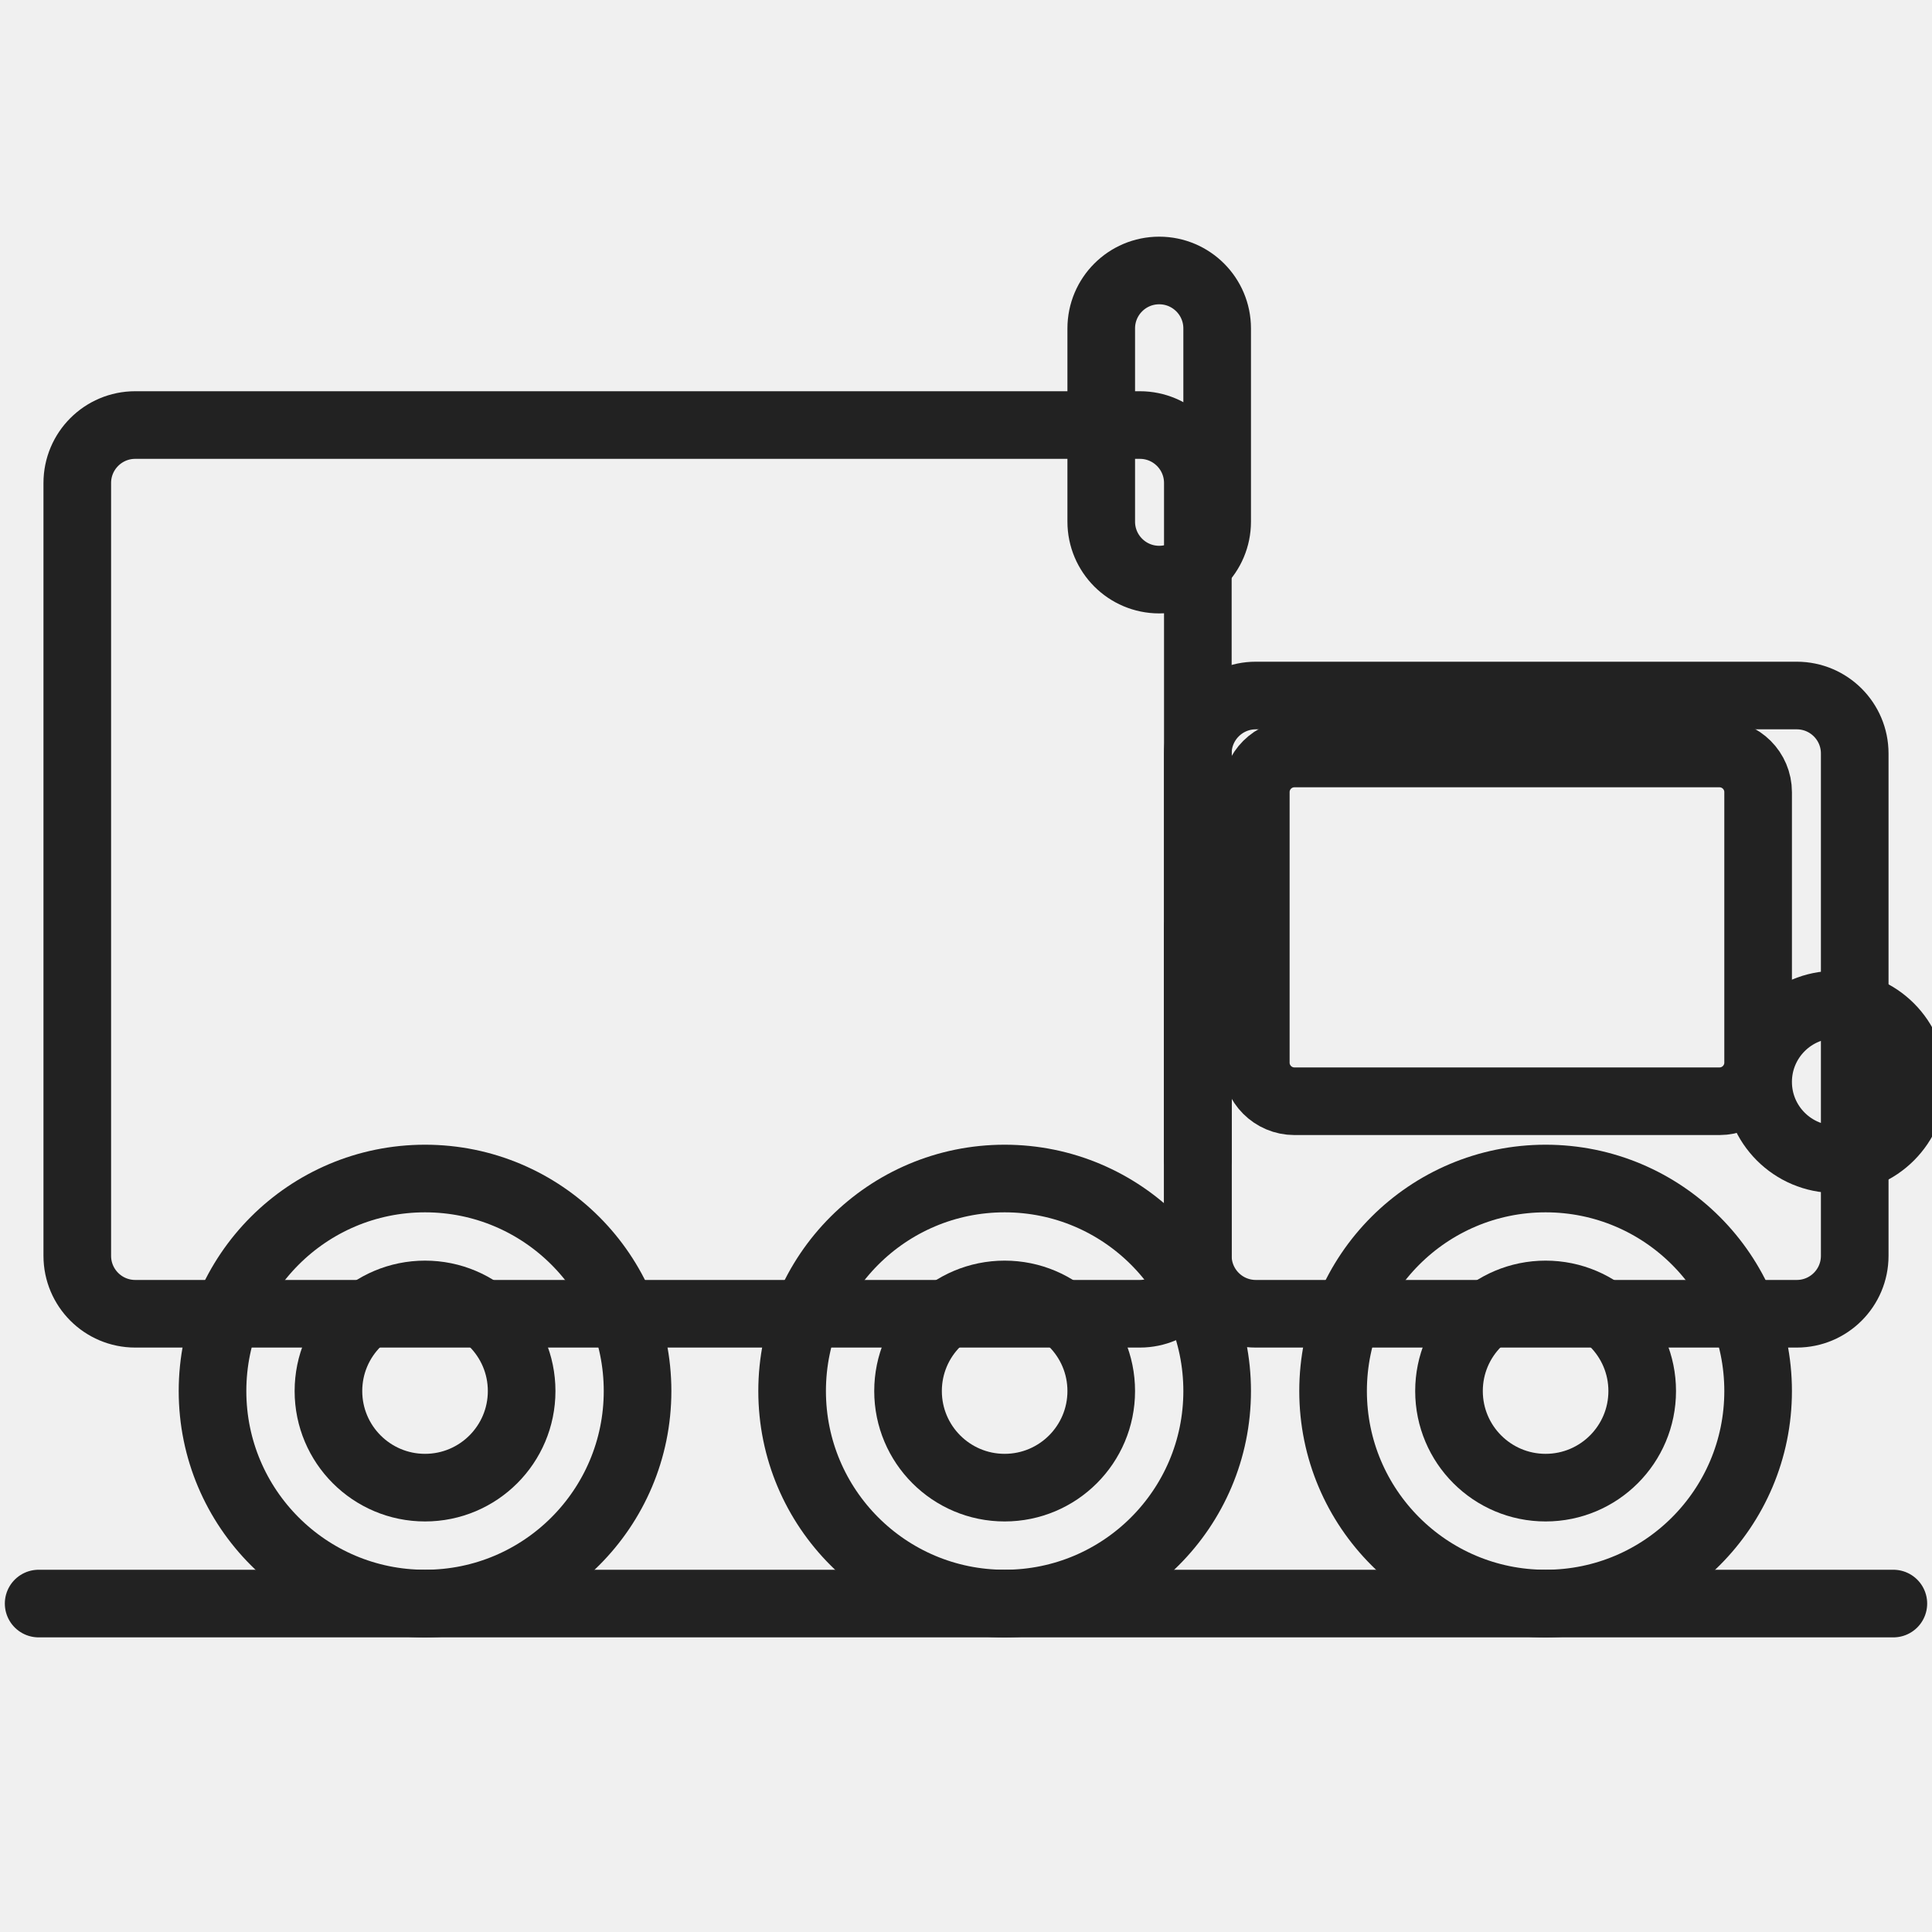
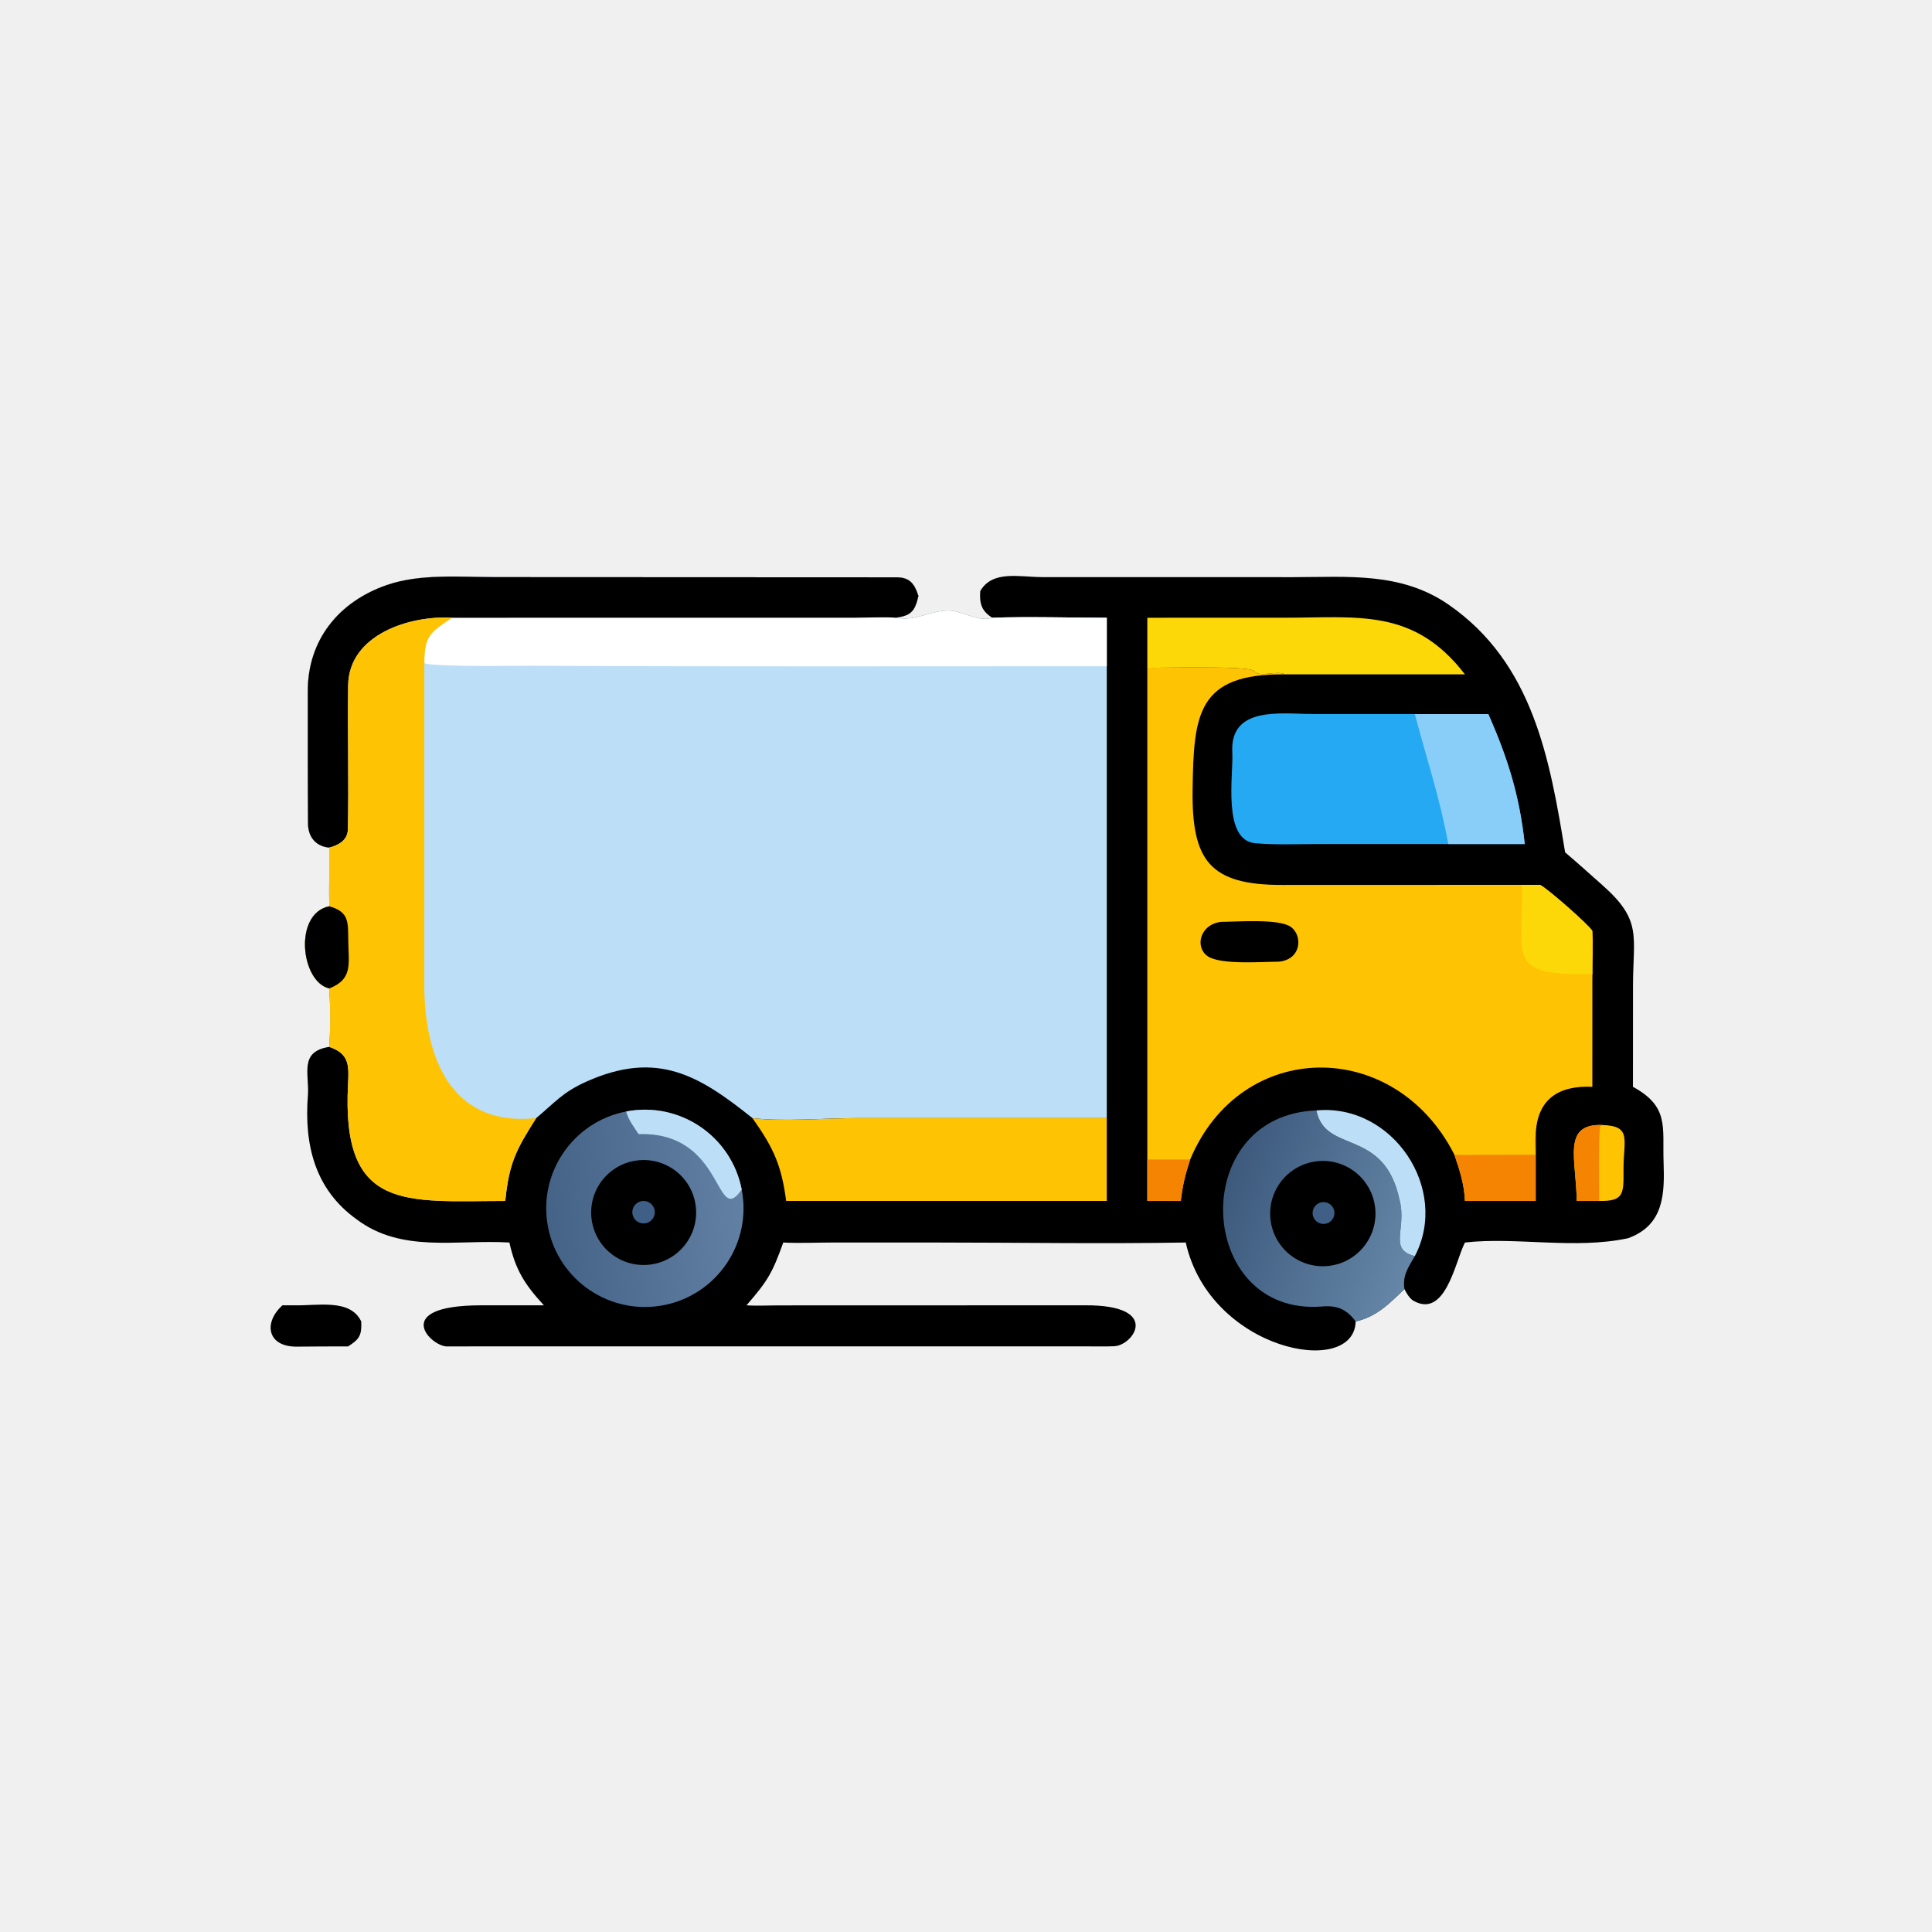
- <svg xmlns="http://www.w3.org/2000/svg" viewBox="0 0 100 100">
-   <g stroke="#222" stroke-width="3.5" stroke-linecap="round" stroke-linejoin="round" fill="none">
-     <rect x="4" y="22" width="58" height="46" rx="3" />
-     <rect x="62" y="36" width="34" height="32" rx="3" />
-     <rect x="65" y="39" width="26" height="18" rx="2" />
-     <line x1="62" y1="48" x2="62" y2="60" />
-     <circle cx="22" cy="72" r="11" />
-     <circle cx="22" cy="72" r="5" />
-     <circle cx="52" cy="72" r="11" />
-     <circle cx="52" cy="72" r="5" />
-     <circle cx="80" cy="72" r="11" />
-     <circle cx="80" cy="72" r="5" />
-     <line x1="2" y1="83" x2="98" y2="83" />
-     <circle cx="95" cy="56" r="4" />
-     <rect x="57" y="14" width="6" height="16" rx="3" />
-   </g>
+ <svg xmlns="http://www.w3.org/2000/svg" width="512" height="512" viewBox="0 0 512 512">
+   <path d="M87.253 224.63C83.643 224.276 81.654 221.801 81.624 218.237C81.527 206.548 81.577 194.87 81.563 183.178C81.547 169.661 89.69 159.465 102.551 155.025C111.387 151.974 122.051 152.933 131.375 152.947L237.739 152.996C241.233 153.031 242.431 154.926 243.394 157.941C242.467 162.032 241.394 163.159 237.384 163.711C242.84 164.831 246.7 161.584 251.874 161.836C254.913 161.985 259.609 164.984 262.974 163.711C260.085 161.938 259.547 159.885 259.773 156.65C262.994 151.046 270.077 152.933 276.264 152.939L342.694 152.952C357.173 152.948 371.307 151.51 383.931 160.262C406.331 175.791 410.747 201.354 414.772 225.88C418.111 228.721 421.346 231.649 424.633 234.552C435.278 243.954 432.773 247.952 432.763 261.303L432.75 288.016C442.354 293.284 440.563 298.552 440.864 307.89C441.128 316.077 441.153 324.634 431.442 328.147C417.364 331.168 401.777 327.74 388.224 329.279L388.024 329.696C385.551 334.902 382.913 349.476 374.524 344.688C373.631 344.179 372.601 342.546 372.194 341.605C368.16 345.465 364.934 348.869 359.265 350.21C358.877 365.327 320.615 357.934 314.238 329.279C292.493 329.659 269.61 329.283 247.8 329.279L220.761 329.278C216.796 329.28 211.345 329.501 207.578 329.279C204.627 337.484 203.447 339.424 197.835 345.919C200.015 346.096 203.969 345.949 206.285 345.942L287.624 345.918C307.849 345.84 300.405 356.549 295.281 356.765C292.798 356.869 290.324 356.804 287.833 356.803L118.717 356.81C114.559 357.254 102.86 345.961 127.464 345.923L144.135 345.919C139.107 340.452 136.605 336.572 134.997 329.279C121.02 328.428 106.482 332.159 94.501 323.132C83.377 315.148 80.593 303.279 81.596 290.264C82.027 284.673 79.172 278.668 87.253 277.433C87.573 274.785 87.561 264.55 87.253 261.943C79.702 260.197 77.722 242.092 87.253 240.179C87.174 235.018 87.323 229.813 87.253 224.63Z" />
+   <path fill="#BCDEF6" d="M87.253 224.63C83.643 224.276 81.654 221.801 81.624 218.237C81.527 206.548 81.577 194.87 81.563 183.178C81.547 169.661 89.69 159.465 102.551 155.025C111.387 151.974 122.051 152.933 131.375 152.947L237.739 152.996C241.233 153.031 242.431 154.926 243.394 157.941C242.467 162.032 241.394 163.159 237.384 163.711C242.84 164.831 246.7 161.584 251.874 161.836C254.913 161.985 259.609 164.984 262.974 163.711C272.279 163.353 283.829 163.715 293.31 163.711L293.31 176.558L293.31 296.315L227.332 296.313C218.737 296.313 207.431 297.295 199.409 296.315C185.516 285.208 174.345 278.139 155.362 286.657C149.12 289.458 147.078 292.14 142.093 296.315C136.652 304.856 134.939 308.253 133.894 318.264C107.459 318.294 90.421 321.264 92.237 287.244C92.516 282.024 92.42 279.232 87.253 277.433C87.573 274.785 87.561 264.55 87.253 261.943C79.702 260.197 77.722 242.092 87.253 240.179C87.174 235.018 87.323 229.813 87.253 224.63Z" />
+   <path fill="white" d="M87.253 224.63C83.643 224.276 81.654 221.801 81.624 218.237C81.527 206.548 81.577 194.87 81.563 183.178C81.547 169.661 89.69 159.465 102.551 155.025C111.387 151.974 122.051 152.933 131.375 152.947L237.739 152.996C241.233 153.031 242.431 154.926 243.394 157.941C242.467 162.032 241.394 163.159 237.384 163.711C242.84 164.831 246.7 161.584 251.874 161.836C254.913 161.985 259.609 164.984 262.974 163.711C272.279 163.353 283.829 163.715 293.31 163.711L293.31 176.558C242.676 176.547 191.991 176.703 141.361 176.431C136.647 176.405 115.701 176.803 112.448 175.772C112.476 168.315 114.106 167.568 119.799 163.711C108.688 163.043 92.466 168.125 92.269 181.597C92.083 194.313 92.475 207.121 92.187 219.827C92.122 222.69 89.672 224.011 87.253 224.63Z" />
+   <path d="M87.253 224.63C83.643 224.276 81.654 221.801 81.624 218.237C81.527 206.548 81.577 194.87 81.563 183.178C81.547 169.661 89.69 159.465 102.551 155.025C111.387 151.974 122.051 152.933 131.375 152.947L237.739 152.996C241.233 153.031 242.431 154.926 243.394 157.941C242.467 162.032 241.394 163.159 237.384 163.711C235.516 163.476 228.676 163.698 226.369 163.705L119.799 163.711C108.688 163.043 92.466 168.125 92.269 181.597C92.083 194.313 92.475 207.121 92.187 219.827C92.122 222.69 89.672 224.011 87.253 224.63Z" />
+   <path fill="#FEC302" d="M87.253 224.63C89.672 224.011 92.122 222.69 92.187 219.827C92.475 207.121 92.083 194.313 92.269 181.597C92.466 168.125 108.688 163.043 119.799 163.711C114.106 167.568 112.476 168.315 112.448 175.772L112.441 260.943C112.436 279.602 119.093 298.722 142.093 296.315C136.652 304.856 134.939 308.253 133.894 318.264C107.459 318.294 90.421 321.264 92.237 287.244C92.516 282.024 92.42 279.232 87.253 277.433C87.573 274.785 87.561 264.55 87.253 261.943C79.702 260.197 77.722 242.092 87.253 240.179C87.174 235.018 87.323 229.813 87.253 224.63Z" />
+   <path d="M87.253 240.179C92.63 241.653 92.209 244.453 92.297 249.433C92.406 255.611 93.467 259.543 87.253 261.943C79.702 260.197 77.722 242.092 87.253 240.179Z" />
+   <defs>
+     <linearGradient id="gradient_0" gradientUnits="userSpaceOnUse" x1="325.202" y1="312.821" x2="375.242" y2="330.267">
+       <stop offset="0" stop-color="#3D5A7D" />
+       <stop offset="1" stop-color="#6586A7" />
+     </linearGradient>
+   </defs>
+   <path fill="url(#gradient_0)" d="M359.265 350.21C356.93 347.002 354.394 345.895 350.397 346.227C316.992 349.001 314.339 295.559 348.854 294.27C351.215 305.99 366.823 298.661 370.903 318.033C372.881 325.773 367.798 331.115 374.946 332.882C373.224 335.842 371.617 338.068 372.194 341.605C368.16 345.465 364.934 348.869 359.265 350.21Z" />
+   <path d="M349.377 307.709C356.985 307.061 363.701 312.648 364.448 320.247C365.196 327.846 359.697 334.635 352.109 335.482C347.11 336.04 342.199 333.866 339.252 329.79C336.305 325.715 335.779 320.369 337.875 315.797C339.971 311.226 344.365 308.136 349.377 307.709Z" />
+   <path fill="#3F5F86" d="M349.588 318.814C350.545 318.396 351.653 318.526 352.487 319.154C353.321 319.781 353.753 320.81 353.616 321.845C353.479 322.88 352.795 323.762 351.826 324.151C350.359 324.741 348.689 324.044 348.078 322.585C347.466 321.127 348.139 319.447 349.588 318.814Z" />
+   <path fill="#FEC302" d="M293.31 296.315L293.31 318.264L208.342 318.264C207.08 308.681 204.931 304.124 199.409 296.315C207.431 297.295 218.737 296.313 227.332 296.313L293.31 296.315Z" />
+   <path fill="#BCDEF6" d="M348.854 294.27C369.089 292.381 384.266 315.122 374.946 332.882C367.798 331.115 372.881 325.773 370.903 318.033C366.823 298.661 351.215 305.99 348.854 294.27Z" />
+   <path fill="#FEC302" d="M304.052 176.952C307.049 177.046 331.141 176.364 332.277 177.804C333.77 179.697 338.275 177.528 340.541 178.711C317.308 178.484 316.318 189.223 316.052 209.3C315.803 228.055 320.587 234.565 339.851 234.517L403.309 234.495L408.118 234.495C410.032 235.373 421.334 245.337 421.993 246.729C422.262 249.257 422.002 256.395 421.998 259.404L421.993 288.016C413.174 287.628 407.403 291.132 406.977 300.558L406.977 318.264L388.224 318.264C388.027 313.717 386.862 310.274 385.436 306.026C369.675 274.909 328.905 275.102 315.408 307.276C313.982 311.692 313.505 313.735 312.901 318.264C310.021 318.197 306.948 318.254 304.052 318.264L304.052 307.276L304.052 176.952Z" />
+   <path fill="#FDD808" d="M403.309 234.495L408.118 234.495C410.032 235.373 421.334 245.337 421.993 246.729C421.641 249.227 421.99 255.166 421.993 258.143C398.673 258.527 403.812 253.986 403.309 234.495Z" />
+   <path fill="#F58402" d="M406.977 306.026C406.874 304.783 406.518 301.584 406.977 300.558L406.977 318.264L388.224 318.264C388.027 313.717 386.862 310.274 385.436 306.026C387.456 306.156 390.535 306.041 392.665 306.037L406.977 306.026Z" />
+   <path fill="#F58402" d="M304.052 307.276L315.408 307.276C313.982 311.692 313.505 313.735 312.901 318.264C310.021 318.197 306.948 318.254 304.052 318.264L304.052 307.276Z" />
+   <path d="M323.561 244.307C327.971 244.272 338.917 243.417 342.046 245.615C345.283 247.887 344.949 254.323 338.851 254.855C334.259 254.875 323.362 255.743 319.996 253.367C316.616 250.982 317.941 245.005 323.561 244.307Z" />
+   <path fill="#26A9F3" d="M383.818 223.689L348.906 223.681C343.534 223.688 337.964 223.938 332.64 223.462C323.845 222.675 326.911 205.188 326.574 199.473C325.839 186.961 339.621 189.219 347.813 189.218L374.946 189.229L394.433 189.229C399.632 201.126 402.669 210.711 404.076 223.689L383.818 223.689Z" />
+   <path fill="#88CEF8" d="M374.946 189.229L394.433 189.229C399.632 201.126 402.669 210.711 404.076 223.689L383.818 223.689C381.379 210.625 378.182 201.603 374.946 189.229Z" />
+   <defs>
+     <linearGradient id="gradient_1" gradientUnits="userSpaceOnUse" x1="145.067" y1="322.866" x2="196.512" y2="317.301">
+       <stop offset="0" stop-color="#446386" />
+       <stop offset="1" stop-color="#6180A3" />
+     </linearGradient>
+   </defs>
+   <path fill="url(#gradient_1)" d="M165.935 294.555C180.104 291.815 193.814 301.075 196.563 315.243C199.314 329.42 190.05 343.142 175.873 345.89C161.696 348.637 147.976 339.37 145.231 325.192C142.486 311.014 151.756 297.296 165.935 294.555Z" />
+   <path fill="#BCDEF6" d="M165.935 294.555C180.104 291.815 193.814 301.075 196.563 315.243C189.396 325.577 192.225 299.805 169.233 300.558C168.019 298.751 166.481 296.663 165.935 294.555Z" />
+   <path d="M168.778 307.539C176.397 306.547 183.377 311.92 184.365 319.54C185.354 327.159 179.978 334.137 172.358 335.122C164.743 336.107 157.77 330.735 156.782 323.12C155.794 315.505 161.163 308.53 168.778 307.539Z" />
+   <path fill="#3F5F86" d="M169.519 318.452C170.541 318.077 171.686 318.288 172.506 319.004C173.327 319.72 173.691 320.826 173.457 321.889C173.223 322.952 172.428 323.803 171.383 324.109C169.842 324.559 168.221 323.707 167.718 322.182C167.215 320.656 168.012 319.007 169.519 318.452Z" />
+   <path fill="#FDD808" d="M304.052 163.711L340.264 163.704C359.937 163.706 374.653 161.092 388.224 178.711L340.541 178.711C338.275 177.528 333.77 179.697 332.277 177.804C331.141 176.364 307.049 177.046 304.052 176.952L304.052 163.711Z" />
+   <path fill="#FEC302" d="M417.835 318.264C417.797 307.45 413.784 297.698 424.683 298.142C432.586 298.401 430.196 302.057 430.247 310.03C430.286 316.275 430.422 318.403 423.793 318.264L417.835 318.264Z" />
+   <path fill="#F58402" d="M417.835 318.264C417.797 307.45 413.784 297.698 424.683 298.142L424.091 298.437C423.574 300.376 423.784 315.154 423.793 318.264L417.835 318.264Z" />
+   <path d="M77.833 345.919C83.984 346.11 92.811 344.031 95.735 350.21C95.871 353.84 95.324 354.856 92.255 356.811L89.382 356.811C85.779 356.793 82.205 356.876 78.539 356.874C70.758 356.87 69.794 350.478 74.846 345.919C75.837 345.909 76.841 345.919 77.833 345.919Z" />
</svg>
